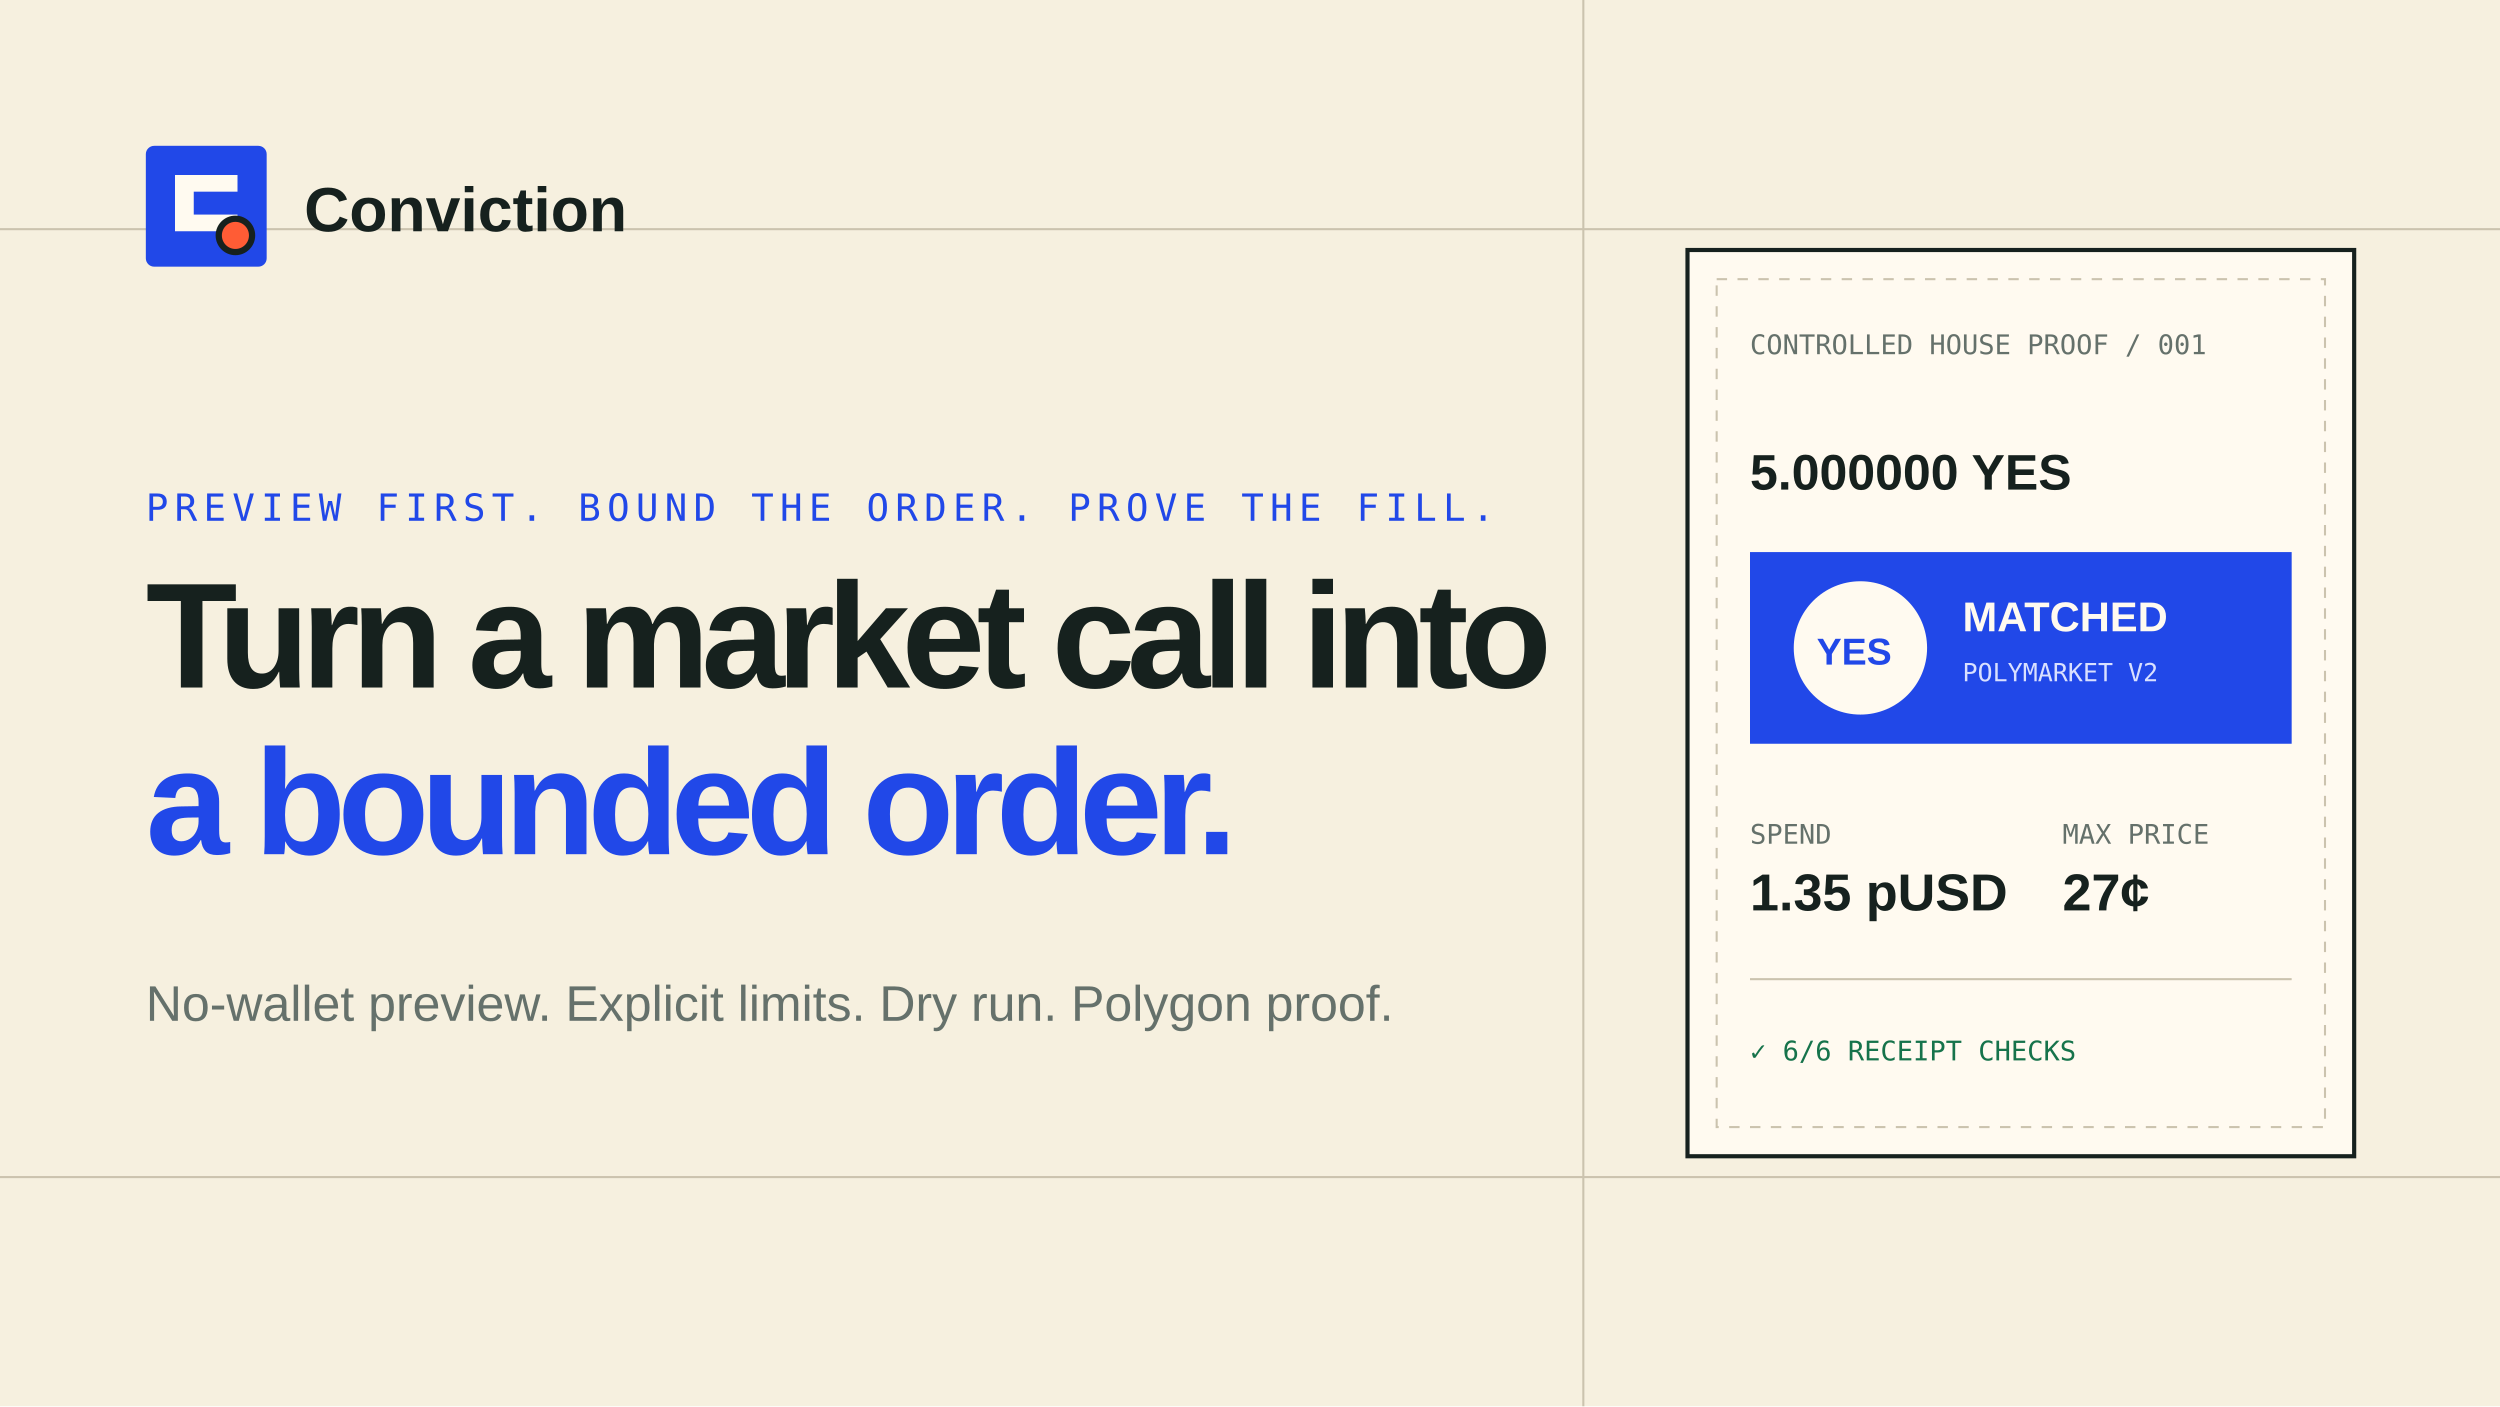
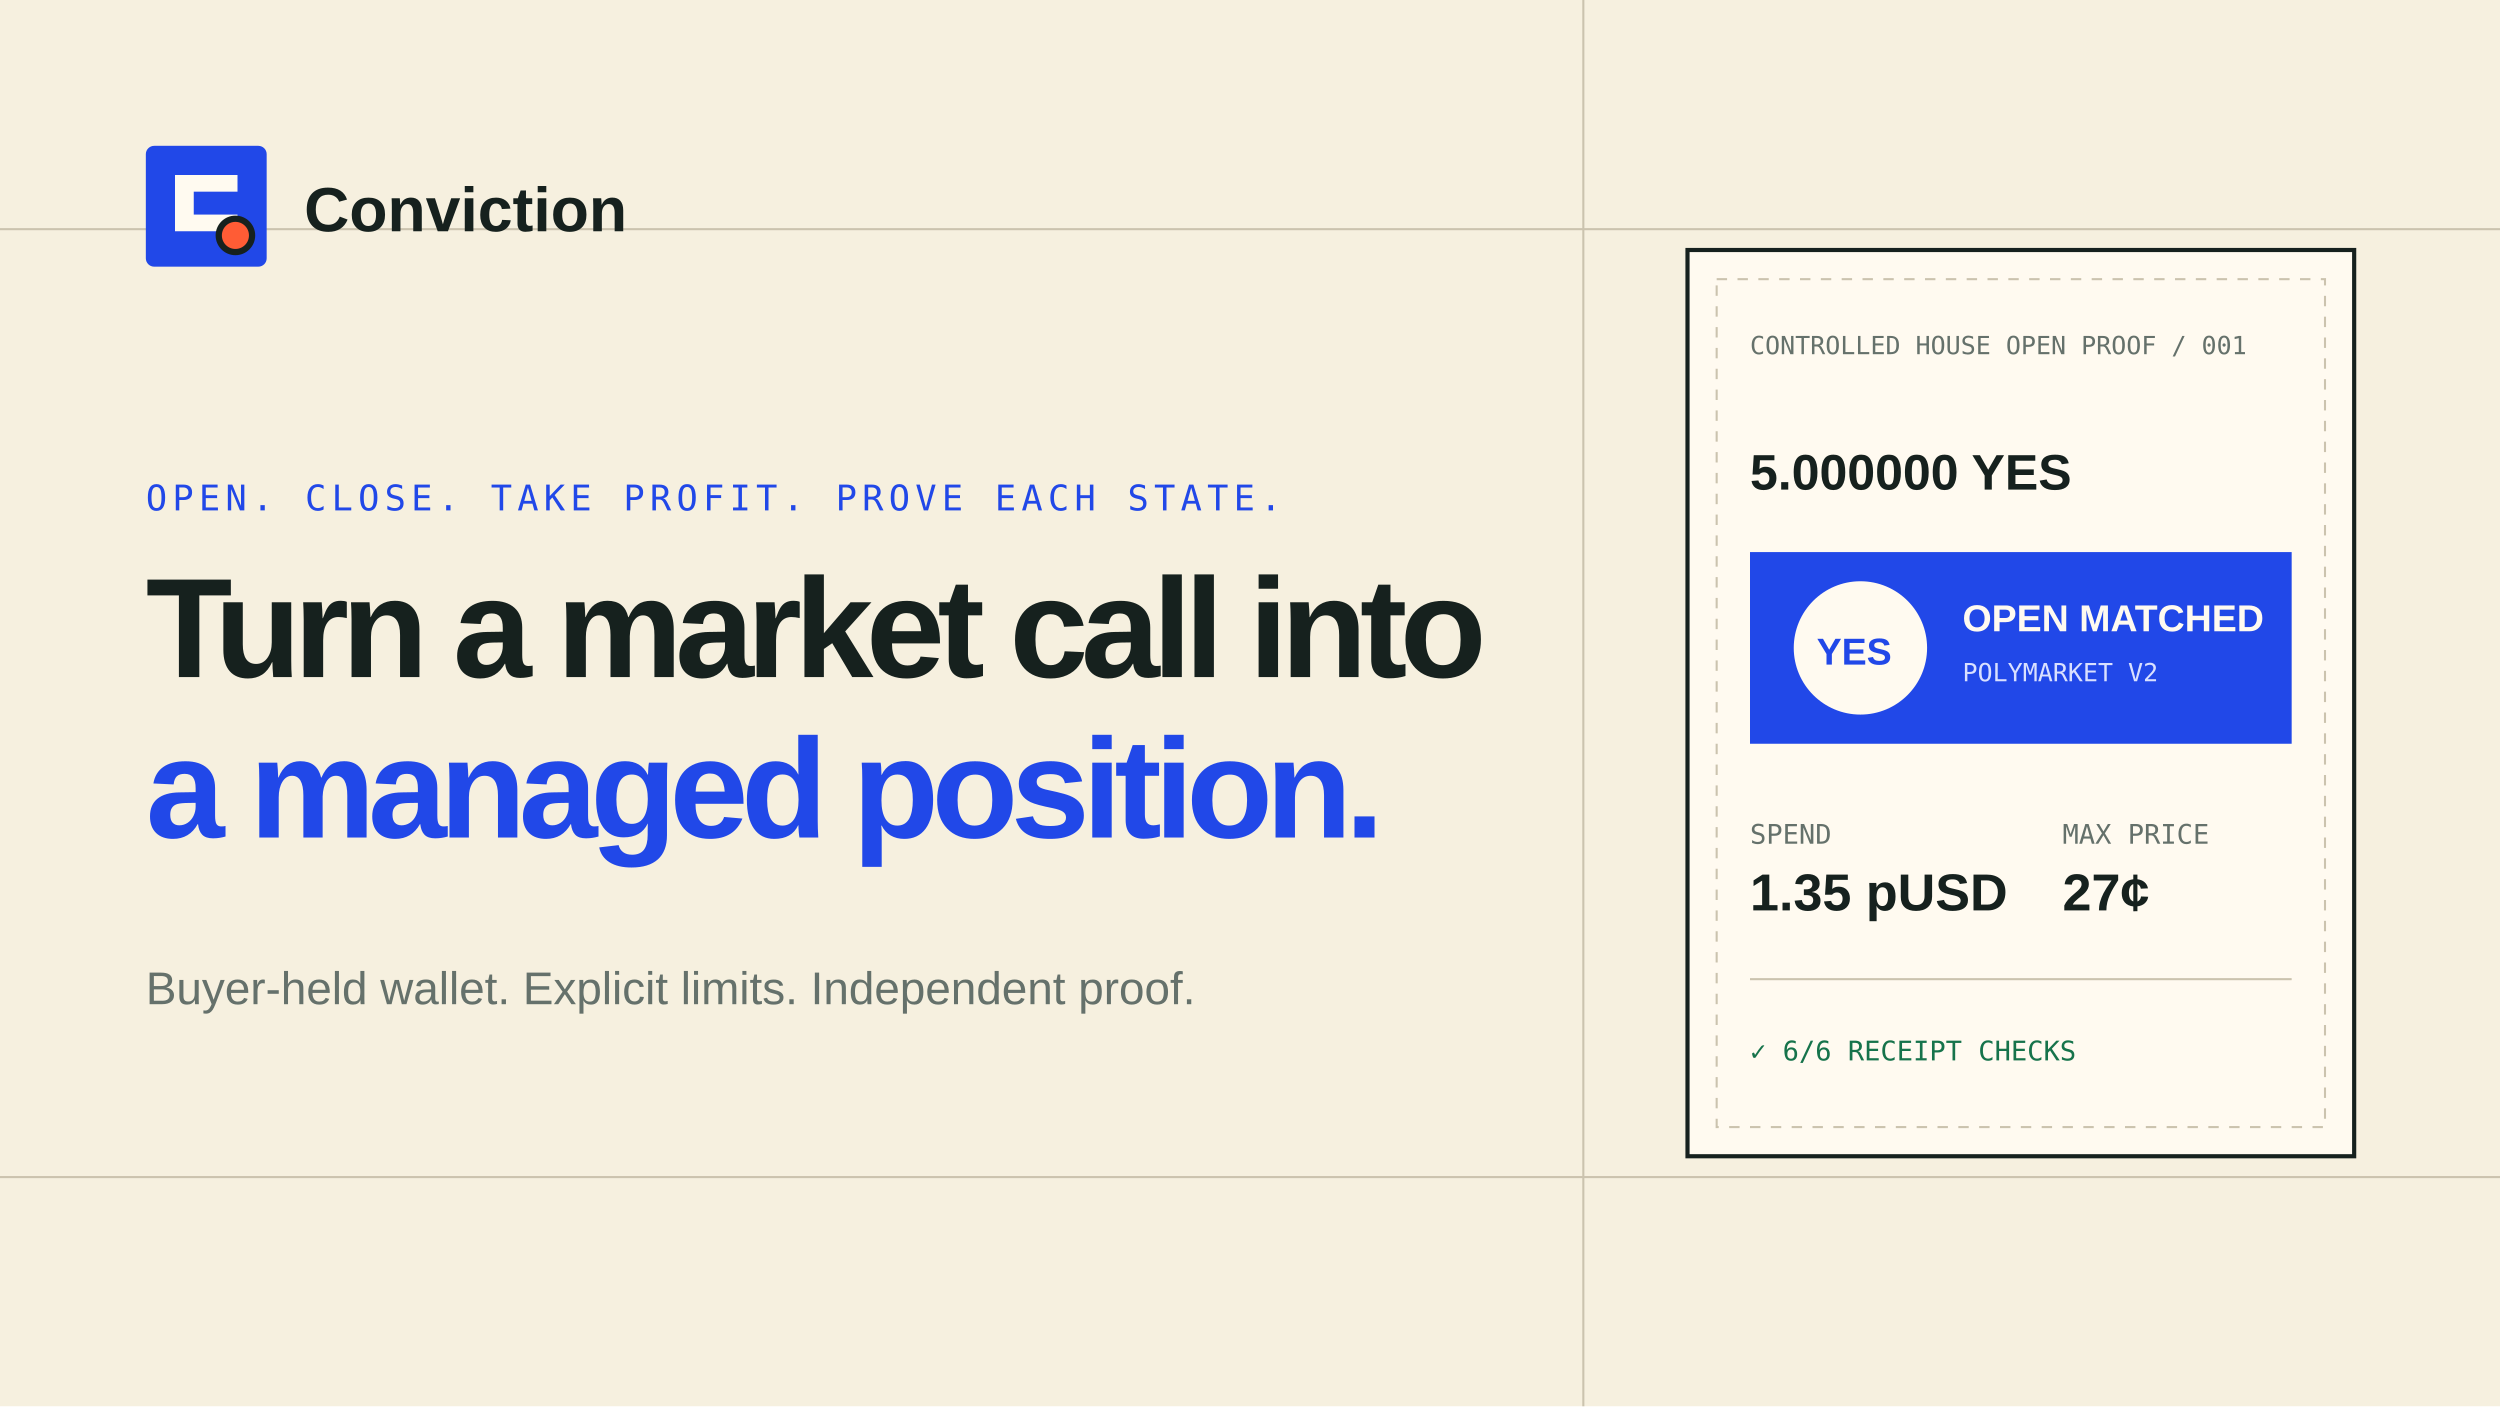
<svg xmlns="http://www.w3.org/2000/svg" width="1200" height="675" viewBox="0 0 1200 675">
  <rect width="1200" height="675" fill="#f6f0df" />
  <path d="M0 110h1200M0 565h1200" stroke="#cbc3ae" />
  <path d="M760 0v675" stroke="#cbc3ae" />
  <g transform="translate(70 70)">
    <rect width="58" height="58" rx="4" fill="#2148e8" />
    <path d="M14 14h30v8H23v11h21v8H14z" fill="#fffaf0" />
    <circle cx="43" cy="43" r="8" fill="#ff5c35" stroke="#16211e" stroke-width="3" />
-     <text x="76" y="41" font-family="Manrope,Arial,sans-serif" font-size="30" font-weight="800" fill="#16211e">Conviction</text>
+     <text x="76" y="41" font-family="Arial,Helvetica,sans-serif" font-size="30" font-weight="800" fill="#16211e">Conviction</text>
  </g>
-   <text x="70" y="250" font-family="DM Mono,monospace" font-size="18" font-weight="500" letter-spacing="3" fill="#2148e8">PREVIEW FIRST. BOUND THE ORDER. PROVE THE FILL.</text>
-   <text x="70" y="330" font-family="Manrope,Arial,sans-serif" font-size="72" font-weight="800" letter-spacing="-4" fill="#16211e">Turn a market call into</text>
-   <text x="70" y="410" font-family="Manrope,Arial,sans-serif" font-size="72" font-weight="800" letter-spacing="-4" fill="#2148e8">a bounded order.</text>
-   <text x="70" y="490" font-family="Manrope,Arial,sans-serif" font-size="24" fill="#65716b">No-wallet preview. Explicit limits. Dry run. Polygon proof.</text>
+   <text x="70" y="245" font-family="Menlo,Consolas,monospace" font-size="17" font-weight="500" letter-spacing="2.5" fill="#2148e8">OPEN. CLOSE. TAKE PROFIT. PROVE EACH STATE.</text>
+   <text x="70" y="325" font-family="Arial,Helvetica,sans-serif" font-size="68" font-weight="800" letter-spacing="-3.5" fill="#16211e">Turn a market call into</text>
+   <text x="70" y="402" font-family="Arial,Helvetica,sans-serif" font-size="68" font-weight="800" letter-spacing="-3.5" fill="#2148e8">a managed position.</text>
+   <text x="70" y="482" font-family="Arial,Helvetica,sans-serif" font-size="22" fill="#65716b">Buyer-held wallet. Explicit limits. Independent proof.</text>
  <g transform="translate(810 120)">
    <rect width="320" height="435" fill="#fffaf0" stroke="#16211e" stroke-width="2" />
    <rect x="14" y="14" width="292" height="407" fill="none" stroke="#cbc3ae" stroke-dasharray="5 5" />
-     <text x="30" y="50" font-family="DM Mono,monospace" font-size="13" fill="#65716b">CONTROLLED HOUSE PROOF / 001</text>
-     <text x="30" y="115" font-family="Manrope,Arial,sans-serif" font-size="24" font-weight="800" fill="#16211e">5.000000 YES</text>
+     <text x="30" y="50" font-family="Menlo,Consolas,monospace" font-size="12" fill="#65716b">CONTROLLED HOUSE OPEN PROOF / 001</text>
+     <text x="30" y="115" font-family="Arial,Helvetica,sans-serif" font-size="24" font-weight="800" fill="#16211e">5.000000 YES</text>
    <rect x="30" y="145" width="260" height="92" fill="#2148e8" />
    <circle cx="83" cy="191" r="32" fill="#fffaf0" />
-     <text x="62" y="199" font-family="Manrope,Arial,sans-serif" font-size="18" font-weight="900" fill="#2148e8">YES</text>
-     <text x="132" y="183" font-family="Manrope,Arial,sans-serif" font-size="20" font-weight="800" fill="#fffaf0">MATCHED</text>
-     <text x="132" y="207" font-family="DM Mono,monospace" font-size="12" fill="#d9e0ff">POLYMARKET V2</text>
-     <text x="30" y="285" font-family="DM Mono,monospace" font-size="13" fill="#65716b">SPEND</text>
-     <text x="30" y="317" font-family="Manrope,Arial,sans-serif" font-size="25" font-weight="800" fill="#16211e">1.35 pUSD</text>
-     <text x="180" y="285" font-family="DM Mono,monospace" font-size="13" fill="#65716b">MAX PRICE</text>
-     <text x="180" y="317" font-family="Manrope,Arial,sans-serif" font-size="25" font-weight="800" fill="#16211e">27¢</text>
+     <text x="62" y="199" font-family="Arial,Helvetica,sans-serif" font-size="18" font-weight="900" fill="#2148e8">YES</text>
+     <text x="132" y="183" font-family="Arial,Helvetica,sans-serif" font-size="18" font-weight="800" fill="#fffaf0">OPEN MATCHED</text>
+     <text x="132" y="207" font-family="Menlo,Consolas,monospace" font-size="12" fill="#d9e0ff">POLYMARKET V2</text>
+     <text x="30" y="285" font-family="Menlo,Consolas,monospace" font-size="13" fill="#65716b">SPEND</text>
+     <text x="30" y="317" font-family="Arial,Helvetica,sans-serif" font-size="25" font-weight="800" fill="#16211e">1.35 pUSD</text>
+     <text x="180" y="285" font-family="Menlo,Consolas,monospace" font-size="13" fill="#65716b">MAX PRICE</text>
+     <text x="180" y="317" font-family="Arial,Helvetica,sans-serif" font-size="25" font-weight="800" fill="#16211e">27¢</text>
    <line x1="30" y1="350" x2="290" y2="350" stroke="#cbc3ae" />
-     <text x="30" y="389" font-family="DM Mono,monospace" font-size="13" fill="#16734b">✓ 6/6 RECEIPT CHECKS</text>
+     <text x="30" y="389" font-family="Menlo,Consolas,monospace" font-size="13" fill="#16734b">✓ 6/6 RECEIPT CHECKS</text>
  </g>
</svg>
